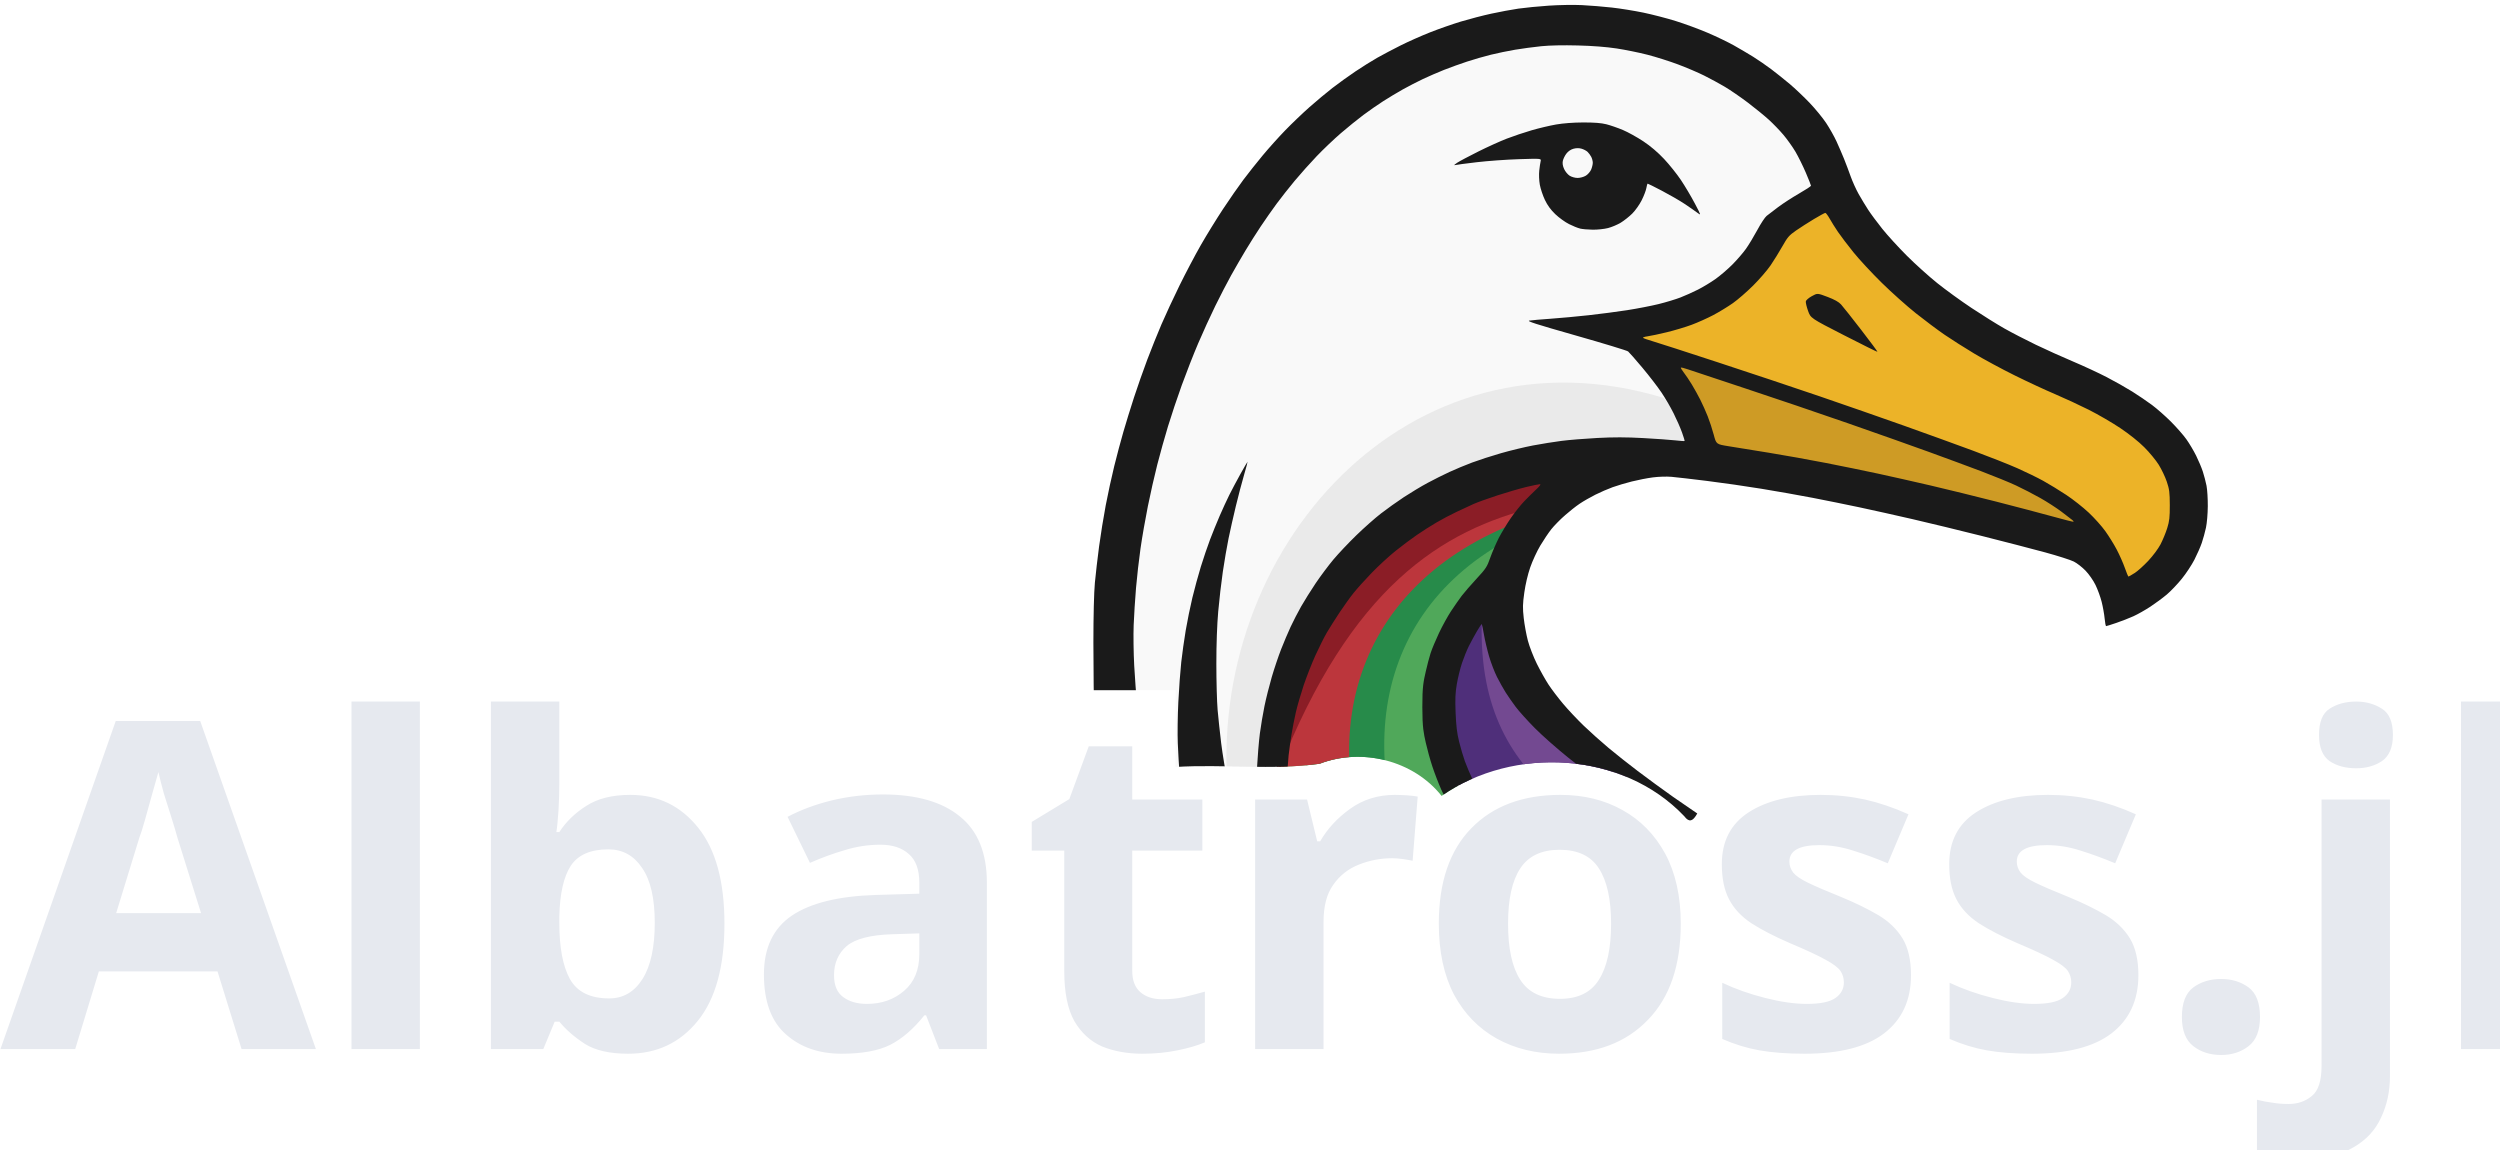
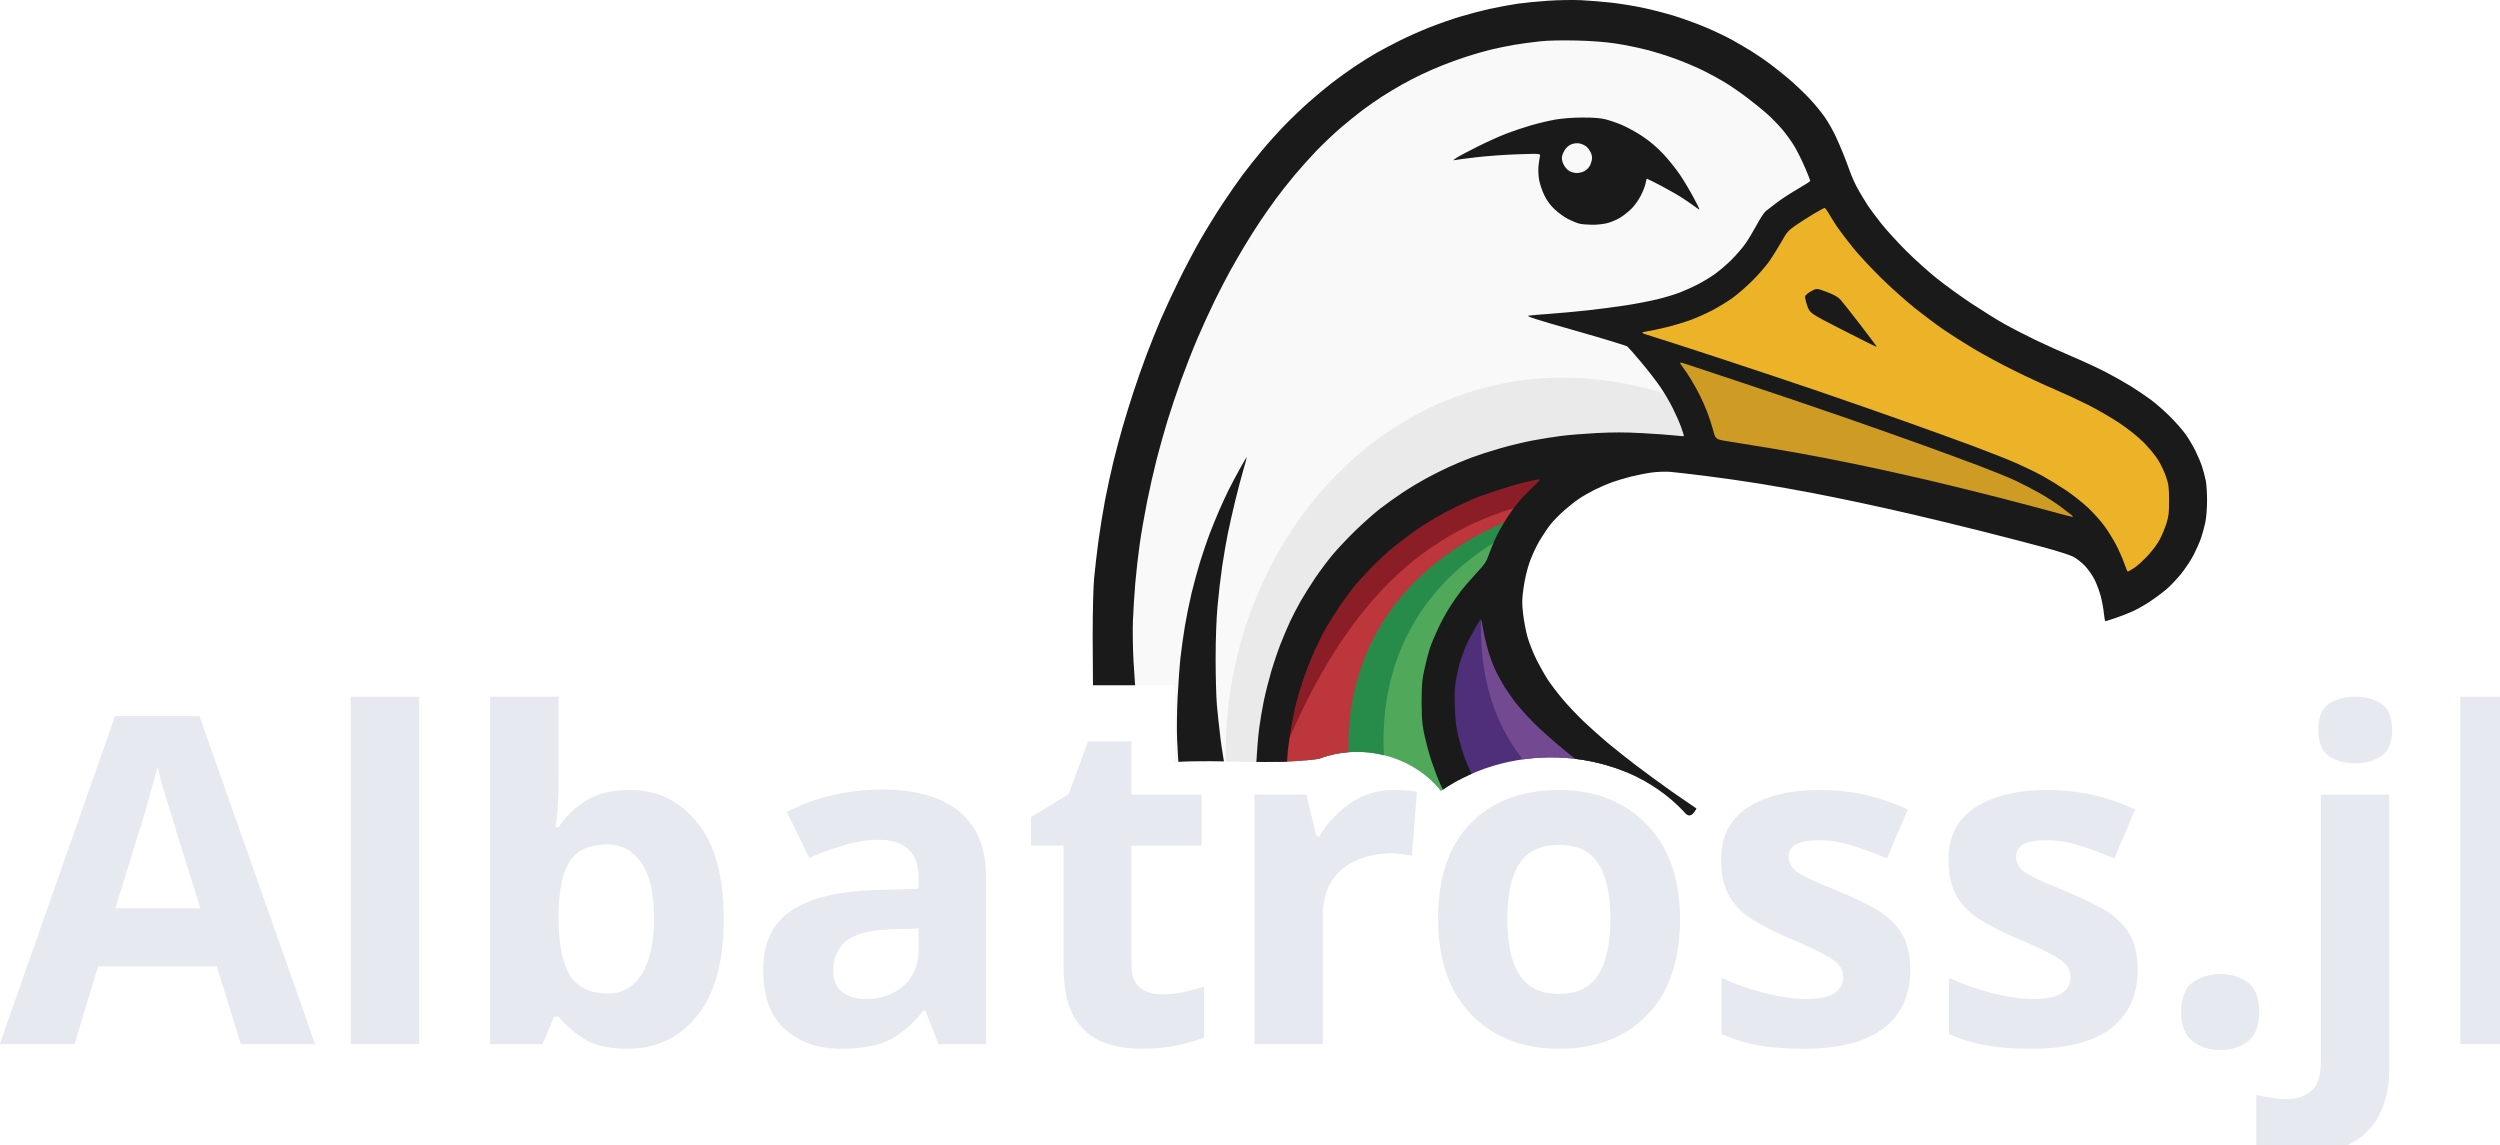
- <svg xmlns="http://www.w3.org/2000/svg" width="92.507mm" height="42.519mm" viewBox="0 0 92.507 42.519" version="1.1" id="svg1" xml:space="preserve">
+ <svg xmlns="http://www.w3.org/2000/svg" width="92.507mm" height="42.337mm" viewBox="0 0 92.507 42.337" version="1.1" id="svg1" xml:space="preserve">
  <defs id="defs1">
    <clipPath clipPathUnits="userSpaceOnUse" id="clipPath1">
      <rect style="fill:#cccccc;stroke-width:1.001;paint-order:stroke markers fill" id="rect2" width="273.932" height="225.12" x="-96.32" y="-53.76" />
    </clipPath>
    <clipPath clipPathUnits="userSpaceOnUse" id="clipPath1-8">
      <rect style="fill:#cccccc;stroke-width:1.001;paint-order:stroke markers fill" id="rect2-4" width="273.932" height="225.12" x="-96.32" y="-53.76" />
    </clipPath>
    <clipPath clipPathUnits="userSpaceOnUse" id="clipPath1-7">
      <rect style="fill:#cccccc;stroke-width:1.001;paint-order:stroke markers fill" id="rect2-5" width="273.932" height="225.12" x="-96.32" y="-53.76" />
    </clipPath>
    <clipPath clipPathUnits="userSpaceOnUse" id="clipPath1-1">
      <rect style="fill:#cccccc;stroke-width:1.001;paint-order:stroke markers fill" id="rect2-9" width="273.932" height="225.12" x="-96.32" y="-53.76" />
    </clipPath>
    <filter id="mask-powermask-path-effect229_inverse" style="color-interpolation-filters:sRGB" height="100" width="100" x="-50" y="-50">
      <feColorMatrix id="mask-powermask-path-effect229_primitive1" values="1" type="saturate" result="fbSourceGraphic" />
      <feColorMatrix id="mask-powermask-path-effect229_primitive2" values="-1 0 0 0 1 0 -1 0 0 1 0 0 -1 0 1 0 0 0 1 0 " in="fbSourceGraphic" />
    </filter>
    <clipPath clipPathUnits="userSpaceOnUse" id="clipPath5">
      <path id="path5" style="font-weight:bold;font-size:16.922px;font-family:'Tamil MN';-inkscape-font-specification:'Tamil MN Bold';writing-mode:lr-tb;direction:ltr;fill:#f9f9f9;fill-opacity:1;stroke:none;stroke-width:2.822;stroke-dasharray:none;paint-order:stroke markers fill" d="m 14.163,79.873 c -0.691,-0.21 -0.467,0.645 -0.641,1.066 -0.161,0.849 -0.582,1.982 -1.607,1.975 -0.712,0.212 -1.043,0.937 -1.591,1.367 -1.17,1.761 -1.728,3.871 -2.066,5.938 -0.166,1.415 -0.252,3.216 1.027,4.16 0.714,0.486 1.62,0.321 2.424,0.344 0.862,-0.253 0.484,-1.302 0.539,-1.968 -0.035,-0.386 -0.006,-1.513 0.121,-0.544 0.372,2.011 2.676,3.047 4.557,2.678 0.612,-0.093 1.209,-0.295 1.747,-0.602 0.405,0.574 1.107,0.591 1.725,0.457 1.336,-0.04 2.673,0.016 4.01,-0.008 -0.087,-1.729 0.375,-3.408 0.49,-5.121 0.519,-0.239 0.789,0.017 0.795,0.541 0.647,2.725 3.287,4.816 6.102,4.74 1.997,0.067 4,-0.87 5.331,-2.277 1.473,2.354 4.829,2.922 7.242,1.781 0.787,-0.409 1.795,-0.887 1.848,-1.896 0.345,-2.308 0.608,-4.662 0.419,-6.995 -0.02,-0.473 -0.31,-1.127 -0.88,-0.991 -1.844,-2.47 -5.921,-2.722 -8.047,-0.494 -0.295,0.142 -0.421,1.015 -0.797,0.51 -2.275,-2.398 -6.309,-2.614 -8.978,-0.75 -1.046,-1.32 -2.958,-1.789 -4.515,-1.19 -1.769,0.247 -3.559,0.007 -5.336,0.119 0.028,-0.944 0.004,-1.895 0.012,-2.842 -1.311,9.1e-5 -2.621,0.001 -3.932,0.002 z m 4.23,8.996 c 0.483,0.796 -0.62,0.099 -0.137,-0.07 0.093,-0.044 0.107,-0.068 0.137,0.07 z m 13.385,0.326 c 0.288,0.317 0.691,0.659 0.52,1.131 -0.557,0.049 -0.408,-0.686 -0.633,-1.018 0.042,0.028 0.067,-0.227 0.113,-0.113 z" display="none" />
      <path id="lpe_path-effect5" style="font-weight:bold;font-size:16.922px;font-family:'Tamil MN';-inkscape-font-specification:'Tamil MN Bold';writing-mode:lr-tb;direction:ltr;fill:#f9f9f9;fill-opacity:1;stroke:none;stroke-width:2.822;stroke-dasharray:none;paint-order:stroke markers fill" class="powerclip" d="M 9.664,49.516 H 61.287 V 92.378 H 9.664 Z m 4.499,30.358 c -0.691,-0.21 -0.467,0.645 -0.641,1.066 -0.161,0.849 -0.582,1.982 -1.607,1.975 -0.712,0.212 -1.043,0.937 -1.591,1.367 -1.17,1.761 -1.728,3.871 -2.066,5.938 -0.166,1.415 -0.252,3.216 1.027,4.16 0.714,0.486 1.62,0.321 2.424,0.344 0.862,-0.253 0.484,-1.302 0.539,-1.968 -0.035,-0.386 -0.006,-1.513 0.121,-0.544 0.372,2.011 2.676,3.047 4.557,2.678 0.612,-0.093 1.209,-0.295 1.747,-0.602 0.405,0.574 1.107,0.591 1.725,0.457 1.336,-0.04 2.673,0.016 4.01,-0.008 -0.087,-1.729 0.375,-3.408 0.49,-5.121 0.519,-0.239 0.789,0.017 0.795,0.541 0.647,2.725 3.287,4.816 6.102,4.74 1.997,0.067 4,-0.87 5.331,-2.277 1.473,2.354 4.829,2.922 7.242,1.781 0.787,-0.409 1.795,-0.887 1.848,-1.896 0.345,-2.308 0.608,-4.662 0.419,-6.995 -0.02,-0.473 -0.31,-1.127 -0.88,-0.991 -1.844,-2.47 -5.921,-2.722 -8.047,-0.494 -0.295,0.142 -0.421,1.015 -0.797,0.51 -2.275,-2.398 -6.309,-2.614 -8.978,-0.75 -1.046,-1.32 -2.958,-1.789 -4.515,-1.19 -1.769,0.247 -3.559,0.007 -5.336,0.119 0.028,-0.944 0.004,-1.895 0.012,-2.842 -1.311,9.1e-5 -2.621,0.001 -3.932,0.002 z m 4.23,8.996 c -0.03,-0.138 -0.043,-0.114 -0.137,-0.07 -0.483,0.169 0.62,0.866 0.137,0.07 z m 13.385,0.326 c -0.046,-0.114 -0.072,0.141 -0.113,0.113 0.224,0.331 0.075,1.067 0.633,1.018 0.171,-0.472 -0.232,-0.814 -0.52,-1.131 z" />
    </clipPath>
  </defs>
-   <g id="layer1" transform="translate(-52.08428,-4.243522)">
+   <g id="layer1" transform="translate(-52.11107,-4.425604)">
    <g id="g20" transform="translate(77.49476,-50.09027)" clip-path="url(#clipPath5)">
      <path style="fill:#f9f9f9;fill-opacity:1;stroke-width:2.822;paint-order:stroke markers fill" d="m 21.364,87.36 h -4.368 l -1.518,-10.626 3.092,-11.421 6.247,-7.635 5.237,-2.335 5.3,0.063 4.102,1.893 3.155,3.534 -0.126,0.82 -2.019,1.073 -2.019,2.461 -4.038,1.262 h -1.451 l 2.903,0.947 1.199,2.145 -8.14,0.694 -5.048,4.291 -2.461,5.048 z" id="path2" />
      <path style="opacity:1;fill:#50a85a;fill-opacity:1;stroke-width:2.822;paint-order:stroke markers fill" d="m 22.382,87.366 h 8.979 l -2.985,-4.187 -0.452,-4.122 2.174,-3.416 2.569,-3.812 -2.965,-0.141 -4.941,3.529 -2.71,4.885 -0.282,4.8 z" id="path10" />
      <path style="fill:#278b4a;fill-opacity:1;stroke-width:2.148;paint-order:stroke markers fill" d="M 23.182,87.366 H 27.104 C 24.246,81.044 26.163,75.491 32.463,73.423 l 0.94,-1.835 -8.842,3.629 -1.57,4.885 -0.164,4.8 z" id="path11" />
      <path style="fill:#bc363c;fill-opacity:1;stroke-width:2.148;paint-order:stroke markers fill" d="m 22.124,87.366 h 3.614 C 22.881,81.044 25.105,75.491 31.405,73.423 l 0.94,-1.835 -8.842,3.629 -1.57,4.885 -0.164,4.8 z" id="path12" />
      <path style="opacity:1;fill:#eaeaea;fill-opacity:1;stroke-width:2.822;paint-order:stroke markers fill" d="m 20.036,83.773 c -0.851,-9.089 6.66,-17.591 16.125,-14.713 l 1.658,2.258 C 20.194,71.027 21.277,84.317 21.834,87.357 l -1.134,0.011 c 0,0 -1.329,-2.142 -0.664,-3.596 z" id="path13" />
      <path style="fill:#ecb328;fill-opacity:1;stroke-width:2.822;paint-order:stroke markers fill" d="m 42.066,61.391 -3.881,3.842 -4.001,1.262 16.278,6.514 2.667,3.624 2.498,-3.216 -2.053,-3.45 -7.026,-3.828 z" id="path14" />
      <path style="fill:#ce9b25;fill-opacity:1;stroke-width:2.822;paint-order:stroke markers fill" d="m 35.737,67.359 2.058,4.034 11.019,2.464 3.276,0.379 c 0,0 -0.027,-0.162 -0.244,-0.596 C 51.629,73.207 49.815,72.286 49.815,72.286 l -5.821,-2.193 z" id="path15" />
      <path style="opacity:1;fill:#4f2f7a;fill-opacity:1;stroke-width:2.822;paint-order:stroke markers fill" d="m 29.587,76.607 c -2.727,3.514 -2.442,7.089 2.976,10.745 l 7.718,0.024 C 36.225,84.249 31.496,81.747 29.587,76.607 Z" id="path16" />
      <path style="opacity:1;fill:#734991;fill-opacity:1;stroke-width:2.822;paint-order:stroke markers fill" d="m 29.417,77.413 c -0.139,6.23 4.503,7.93 10.333,9.956 -5.607,-4.292 -10.333,-9.956 -10.333,-9.956 z" id="path17" />
      <path style="opacity:1;fill:#8b1d26;fill-opacity:1;stroke-width:2.822;paint-order:stroke markers fill" d="m 21.908,82.841 c 2.662,-6.747 5.996,-8.904 9.582,-9.756 l 1.307,-1.612 -4.443,1.22 -5.052,3.702 z" id="path18" />
      <path style="fill:#1a1a1a;fill-opacity:1" d="m 14.669,87.264 c 0.013,-0.063 0.06,-0.33 0.105,-0.594 0.044,-0.264 0.119,-0.826 0.165,-1.25 0.046,-0.424 0.106,-1.183 0.133,-1.688 0.034,-0.642 0.038,-1.379 0.012,-2.458 -0.02,-0.848 -0.036,-2.273 -0.036,-3.167 5.39e-4,-0.993 0.022,-1.852 0.055,-2.208 0.03,-0.321 0.1,-0.928 0.156,-1.348 0.056,-0.421 0.167,-1.105 0.246,-1.521 0.079,-0.416 0.22,-1.065 0.313,-1.442 0.093,-0.378 0.245,-0.949 0.338,-1.269 0.093,-0.321 0.27,-0.897 0.395,-1.28 0.125,-0.384 0.346,-1.012 0.491,-1.397 0.146,-0.385 0.381,-0.972 0.524,-1.304 0.142,-0.332 0.443,-0.979 0.668,-1.438 0.225,-0.458 0.581,-1.133 0.791,-1.5 0.21,-0.367 0.579,-0.965 0.82,-1.331 0.241,-0.365 0.58,-0.853 0.753,-1.083 0.173,-0.231 0.494,-0.635 0.713,-0.899 0.219,-0.264 0.595,-0.683 0.837,-0.932 0.241,-0.249 0.645,-0.635 0.897,-0.858 0.252,-0.223 0.635,-0.542 0.85,-0.709 0.216,-0.167 0.597,-0.442 0.847,-0.61 0.25,-0.168 0.618,-0.398 0.816,-0.51 0.199,-0.112 0.586,-0.316 0.861,-0.454 0.275,-0.138 0.763,-0.355 1.084,-0.482 0.321,-0.127 0.837,-0.308 1.146,-0.401 0.309,-0.093 0.815,-0.225 1.124,-0.292 0.309,-0.067 0.759,-0.151 1,-0.186 0.241,-0.035 0.747,-0.084 1.125,-0.11 0.378,-0.026 0.931,-0.035 1.229,-0.02 0.298,0.015 0.795,0.055 1.104,0.09 0.309,0.034 0.833,0.119 1.163,0.187 0.33,0.069 0.87,0.208 1.199,0.311 0.329,0.102 0.861,0.298 1.182,0.435 0.321,0.137 0.756,0.346 0.968,0.465 0.211,0.119 0.534,0.309 0.718,0.423 0.183,0.114 0.483,0.321 0.667,0.459 0.183,0.138 0.493,0.386 0.688,0.55 0.195,0.164 0.525,0.478 0.734,0.696 0.209,0.219 0.484,0.554 0.611,0.745 0.127,0.191 0.3,0.498 0.384,0.681 0.084,0.183 0.209,0.474 0.279,0.646 0.069,0.172 0.18,0.465 0.246,0.652 0.066,0.187 0.198,0.477 0.292,0.646 0.095,0.169 0.254,0.432 0.354,0.586 0.1,0.154 0.337,0.473 0.525,0.708 0.189,0.236 0.596,0.682 0.906,0.992 0.31,0.31 0.817,0.766 1.126,1.014 0.309,0.248 0.881,0.663 1.271,0.922 0.39,0.259 0.933,0.598 1.208,0.754 0.275,0.156 0.8,0.427 1.167,0.604 0.367,0.177 0.985,0.456 1.375,0.62 0.39,0.165 0.952,0.425 1.25,0.58 0.298,0.154 0.723,0.395 0.945,0.534 0.222,0.139 0.55,0.362 0.729,0.495 0.179,0.133 0.496,0.412 0.703,0.619 0.207,0.208 0.465,0.501 0.572,0.653 0.108,0.151 0.269,0.423 0.359,0.604 0.09,0.181 0.202,0.447 0.249,0.592 0.047,0.145 0.108,0.379 0.136,0.521 0.028,0.142 0.049,0.483 0.047,0.758 -0.002,0.282 -0.032,0.63 -0.068,0.797 -0.035,0.164 -0.105,0.417 -0.155,0.563 -0.05,0.146 -0.172,0.424 -0.272,0.619 -0.1,0.195 -0.31,0.514 -0.468,0.708 -0.158,0.195 -0.406,0.456 -0.553,0.58 -0.147,0.124 -0.421,0.327 -0.61,0.451 -0.189,0.124 -0.47,0.283 -0.625,0.353 -0.155,0.07 -0.44,0.182 -0.633,0.247 -0.193,0.066 -0.364,0.119 -0.379,0.119 -0.015,0 -0.04,-0.127 -0.054,-0.283 -0.015,-0.156 -0.064,-0.432 -0.11,-0.615 -0.046,-0.182 -0.149,-0.465 -0.229,-0.627 -0.081,-0.166 -0.242,-0.397 -0.367,-0.526 -0.122,-0.127 -0.317,-0.279 -0.434,-0.338 -0.116,-0.059 -0.594,-0.212 -1.06,-0.339 -0.467,-0.127 -1.514,-0.399 -2.328,-0.604 -0.814,-0.205 -1.976,-0.487 -2.583,-0.627 -0.607,-0.14 -1.488,-0.336 -1.958,-0.436 -0.47,-0.1 -1.248,-0.258 -1.73,-0.351 -0.481,-0.093 -1.334,-0.244 -1.896,-0.336 -0.561,-0.092 -1.471,-0.223 -2.021,-0.291 -0.55,-0.068 -1.142,-0.137 -1.315,-0.152 -0.178,-0.015 -0.477,-0.006 -0.688,0.022 -0.205,0.027 -0.555,0.095 -0.777,0.151 -0.223,0.056 -0.541,0.151 -0.708,0.211 -0.167,0.06 -0.454,0.184 -0.637,0.276 -0.183,0.092 -0.446,0.242 -0.583,0.335 -0.138,0.092 -0.389,0.291 -0.56,0.442 -0.17,0.151 -0.392,0.378 -0.492,0.504 -0.1,0.126 -0.283,0.398 -0.406,0.604 -0.123,0.206 -0.291,0.569 -0.373,0.807 -0.091,0.263 -0.176,0.627 -0.219,0.932 -0.06,0.427 -0.063,0.565 -0.021,0.943 0.027,0.244 0.097,0.622 0.154,0.839 0.058,0.218 0.207,0.602 0.332,0.854 0.125,0.252 0.32,0.599 0.433,0.771 0.113,0.172 0.355,0.491 0.538,0.708 0.182,0.218 0.527,0.583 0.765,0.813 0.239,0.229 0.649,0.596 0.912,0.816 0.263,0.22 0.75,0.606 1.082,0.857 0.332,0.252 0.923,0.684 1.313,0.96 0.39,0.276 1.29,0.885 2,1.353 0.71,0.468 1.516,0.997 1.791,1.175 0.275,0.178 0.742,0.482 1.039,0.675 0.539,0.35 0.539,0.35 -0.622,0.35 -0.916,0 -1.174,-0.012 -1.226,-0.056 -0.036,-0.031 -0.356,-0.253 -0.712,-0.492 -0.355,-0.24 -0.749,-0.509 -0.875,-0.597 -0.126,-0.089 -0.407,-0.283 -0.625,-0.431 -0.218,-0.149 -0.818,-0.571 -1.333,-0.938 -0.516,-0.367 -1.312,-0.949 -1.769,-1.292 -0.457,-0.343 -1.161,-0.888 -1.563,-1.211 -0.402,-0.323 -0.952,-0.809 -1.222,-1.081 -0.27,-0.272 -0.591,-0.628 -0.713,-0.792 -0.122,-0.163 -0.29,-0.405 -0.373,-0.537 -0.083,-0.132 -0.226,-0.389 -0.318,-0.57 -0.091,-0.182 -0.222,-0.524 -0.291,-0.76 -0.069,-0.236 -0.154,-0.597 -0.189,-0.802 -0.035,-0.205 -0.071,-0.379 -0.08,-0.389 -0.009,-0.009 -0.091,0.111 -0.182,0.268 -0.091,0.156 -0.224,0.402 -0.297,0.546 -0.072,0.144 -0.186,0.425 -0.253,0.625 -0.067,0.2 -0.153,0.551 -0.192,0.78 -0.056,0.328 -0.065,0.554 -0.045,1.063 0.019,0.477 0.052,0.754 0.128,1.063 0.056,0.229 0.153,0.557 0.215,0.729 0.062,0.172 0.201,0.5 0.308,0.729 0.107,0.229 0.314,0.614 0.458,0.854 0.145,0.241 0.386,0.606 0.537,0.813 0.151,0.206 0.391,0.509 0.535,0.672 0.144,0.163 0.37,0.408 0.502,0.543 0.132,0.135 0.391,0.377 0.574,0.537 0.183,0.16 0.436,0.377 0.563,0.482 0.126,0.105 0.257,0.201 0.292,0.215 0.034,0.013 -0.365,0.025 -0.887,0.027 -0.95,0.003 -0.95,0.003 -1.439,-0.486 -0.269,-0.269 -0.631,-0.668 -0.805,-0.885 -0.174,-0.218 -0.438,-0.574 -0.587,-0.792 -0.149,-0.218 -0.377,-0.59 -0.507,-0.826 -0.13,-0.237 -0.318,-0.612 -0.418,-0.833 -0.099,-0.221 -0.248,-0.609 -0.331,-0.861 -0.083,-0.252 -0.191,-0.646 -0.242,-0.875 -0.078,-0.356 -0.126,-0.548 -0.127,-1.313 -0.002,-0.78 0.044,-0.95 0.125,-1.313 0.051,-0.229 0.133,-0.539 0.181,-0.688 0.048,-0.149 0.187,-0.481 0.308,-0.738 0.121,-0.257 0.322,-0.623 0.447,-0.813 0.125,-0.19 0.302,-0.444 0.394,-0.566 0.092,-0.121 0.338,-0.406 0.548,-0.632 0.351,-0.379 0.391,-0.441 0.51,-0.78 0.071,-0.202 0.213,-0.53 0.314,-0.728 0.102,-0.198 0.302,-0.529 0.445,-0.736 0.143,-0.207 0.364,-0.485 0.492,-0.619 0.128,-0.134 0.328,-0.332 0.445,-0.441 0.141,-0.131 0.189,-0.198 0.141,-0.198 -0.039,3e-5 -0.268,0.047 -0.509,0.105 -0.241,0.058 -0.723,0.199 -1.073,0.313 -0.349,0.114 -0.743,0.256 -0.875,0.316 -0.132,0.06 -0.413,0.19 -0.625,0.29 -0.212,0.1 -0.55,0.278 -0.75,0.396 -0.2,0.118 -0.524,0.324 -0.719,0.458 -0.195,0.133 -0.551,0.4 -0.792,0.593 -0.241,0.193 -0.634,0.555 -0.875,0.804 -0.241,0.249 -0.543,0.585 -0.672,0.745 -0.129,0.16 -0.365,0.489 -0.524,0.729 -0.159,0.241 -0.367,0.569 -0.463,0.731 -0.095,0.161 -0.285,0.537 -0.421,0.836 -0.136,0.298 -0.334,0.801 -0.44,1.116 -0.105,0.315 -0.236,0.764 -0.29,0.998 -0.054,0.233 -0.128,0.612 -0.165,0.841 -0.036,0.229 -0.084,0.576 -0.106,0.771 -0.022,0.195 -0.052,0.673 -0.067,1.063 -0.016,0.416 -0.007,0.983 0.021,1.375 0.026,0.367 0.093,0.976 0.148,1.354 0.055,0.378 0.126,0.824 0.158,0.991 0.058,0.303 0.058,0.303 -0.508,0.292 -0.566,-0.012 -0.566,-0.012 -0.659,-0.491 -0.051,-0.264 -0.122,-0.723 -0.157,-1.021 -0.035,-0.298 -0.085,-0.902 -0.111,-1.342 -0.035,-0.592 -0.035,-1.026 -5.4e-4,-1.667 0.026,-0.477 0.076,-1.091 0.112,-1.366 0.036,-0.275 0.112,-0.73 0.17,-1.012 0.057,-0.282 0.18,-0.769 0.271,-1.082 0.092,-0.314 0.248,-0.777 0.347,-1.03 0.099,-0.253 0.257,-0.625 0.351,-0.828 0.094,-0.203 0.268,-0.54 0.387,-0.75 0.119,-0.21 0.362,-0.597 0.539,-0.861 0.178,-0.264 0.472,-0.657 0.654,-0.875 0.182,-0.218 0.563,-0.621 0.847,-0.897 0.284,-0.276 0.694,-0.639 0.912,-0.808 0.218,-0.169 0.602,-0.443 0.854,-0.609 0.252,-0.166 0.646,-0.402 0.875,-0.525 0.229,-0.123 0.593,-0.306 0.809,-0.405 0.216,-0.1 0.591,-0.256 0.833,-0.347 0.243,-0.091 0.725,-0.248 1.072,-0.347 0.347,-0.1 0.881,-0.229 1.188,-0.287 0.306,-0.058 0.78,-0.134 1.052,-0.169 0.272,-0.035 0.868,-0.084 1.325,-0.108 0.602,-0.032 1.066,-0.031 1.688,0.003 0.472,0.026 1.009,0.064 1.193,0.085 0.184,0.021 0.342,0.032 0.349,0.024 0.008,-0.008 -0.036,-0.153 -0.097,-0.322 -0.061,-0.169 -0.2,-0.487 -0.31,-0.705 -0.109,-0.219 -0.312,-0.566 -0.45,-0.771 -0.138,-0.205 -0.455,-0.617 -0.705,-0.915 -0.25,-0.298 -0.487,-0.568 -0.527,-0.601 -0.04,-0.033 -0.91,-0.298 -1.934,-0.589 -1.506,-0.429 -1.834,-0.534 -1.716,-0.553 0.08,-0.013 0.436,-0.044 0.792,-0.069 0.355,-0.025 0.983,-0.083 1.396,-0.129 0.413,-0.045 1.052,-0.129 1.421,-0.186 0.369,-0.057 0.894,-0.159 1.167,-0.226 0.272,-0.067 0.638,-0.178 0.813,-0.246 0.175,-0.068 0.466,-0.199 0.646,-0.29 0.18,-0.091 0.468,-0.265 0.64,-0.386 0.172,-0.121 0.454,-0.362 0.627,-0.535 0.173,-0.173 0.401,-0.437 0.507,-0.586 0.106,-0.149 0.296,-0.464 0.423,-0.7 0.126,-0.236 0.281,-0.47 0.343,-0.52 0.062,-0.05 0.256,-0.198 0.43,-0.329 0.174,-0.131 0.518,-0.353 0.764,-0.495 0.246,-0.141 0.448,-0.273 0.448,-0.292 0,-0.019 -0.086,-0.237 -0.192,-0.484 -0.105,-0.247 -0.279,-0.597 -0.385,-0.778 -0.107,-0.18 -0.308,-0.462 -0.447,-0.626 -0.139,-0.164 -0.383,-0.416 -0.542,-0.56 -0.159,-0.145 -0.507,-0.428 -0.774,-0.631 -0.267,-0.202 -0.649,-0.464 -0.848,-0.582 -0.199,-0.118 -0.543,-0.305 -0.764,-0.415 -0.221,-0.111 -0.66,-0.298 -0.975,-0.416 -0.315,-0.118 -0.824,-0.279 -1.13,-0.357 -0.307,-0.079 -0.818,-0.183 -1.136,-0.231 -0.375,-0.057 -0.88,-0.097 -1.436,-0.111 -0.54,-0.014 -1.042,-0.004 -1.354,0.028 -0.273,0.028 -0.706,0.086 -0.962,0.129 -0.256,0.043 -0.659,0.126 -0.896,0.185 -0.237,0.058 -0.637,0.173 -0.889,0.256 -0.252,0.083 -0.636,0.221 -0.854,0.308 -0.218,0.087 -0.565,0.237 -0.771,0.334 -0.206,0.097 -0.544,0.271 -0.75,0.387 -0.206,0.116 -0.534,0.313 -0.729,0.438 -0.195,0.125 -0.523,0.353 -0.729,0.507 -0.206,0.154 -0.581,0.457 -0.834,0.675 -0.252,0.218 -0.654,0.6 -0.893,0.85 -0.239,0.25 -0.605,0.66 -0.815,0.912 -0.21,0.252 -0.512,0.636 -0.673,0.854 -0.16,0.218 -0.423,0.593 -0.583,0.833 -0.161,0.241 -0.416,0.644 -0.567,0.896 -0.151,0.252 -0.39,0.665 -0.53,0.917 -0.14,0.252 -0.403,0.758 -0.583,1.125 -0.18,0.367 -0.467,0.995 -0.638,1.396 -0.171,0.401 -0.443,1.096 -0.605,1.543 -0.162,0.448 -0.391,1.132 -0.509,1.521 -0.118,0.389 -0.297,1.025 -0.396,1.415 -0.1,0.39 -0.257,1.083 -0.349,1.542 -0.092,0.458 -0.215,1.161 -0.272,1.563 -0.057,0.401 -0.132,1.057 -0.166,1.458 -0.034,0.401 -0.073,1.02 -0.087,1.375 -0.014,0.355 -0.005,1.03 0.02,1.5 0.025,0.47 0.073,1.098 0.108,1.396 0.034,0.298 0.101,0.785 0.148,1.083 0.047,0.298 0.141,0.804 0.208,1.125 0.067,0.321 0.199,0.865 0.292,1.208 0.093,0.344 0.282,0.972 0.42,1.396 0.138,0.424 0.36,1.061 0.493,1.417 0.133,0.355 0.255,0.679 0.27,0.719 0.027,0.069 -0.081,0.073 -1.917,0.073 -1.945,0 -1.945,0 -1.921,-0.115 z M 53.574,75.541 c 0.111,-0.071 0.338,-0.275 0.506,-0.454 0.174,-0.185 0.37,-0.448 0.455,-0.611 0.082,-0.157 0.193,-0.426 0.247,-0.598 0.082,-0.262 0.097,-0.4 0.096,-0.854 -0.002,-0.47 -0.016,-0.585 -0.11,-0.864 -0.059,-0.177 -0.194,-0.459 -0.298,-0.627 -0.104,-0.167 -0.345,-0.46 -0.536,-0.65 -0.211,-0.211 -0.558,-0.487 -0.888,-0.709 -0.298,-0.2 -0.823,-0.505 -1.167,-0.678 -0.344,-0.173 -0.905,-0.433 -1.247,-0.578 -0.343,-0.145 -1.012,-0.455 -1.488,-0.691 -0.476,-0.235 -1.152,-0.6 -1.502,-0.81 -0.35,-0.21 -0.844,-0.524 -1.096,-0.696 -0.252,-0.173 -0.73,-0.53 -1.062,-0.794 -0.332,-0.264 -0.901,-0.772 -1.264,-1.129 -0.363,-0.357 -0.834,-0.864 -1.047,-1.128 -0.213,-0.264 -0.471,-0.604 -0.574,-0.756 -0.103,-0.152 -0.241,-0.372 -0.307,-0.49 -0.066,-0.117 -0.138,-0.213 -0.16,-0.213 -0.022,-2.3e-5 -0.209,0.102 -0.417,0.226 -0.207,0.124 -0.507,0.317 -0.667,0.427 -0.256,0.178 -0.315,0.245 -0.504,0.581 -0.118,0.209 -0.315,0.528 -0.438,0.708 -0.123,0.18 -0.412,0.516 -0.643,0.745 -0.23,0.229 -0.568,0.523 -0.751,0.652 -0.183,0.129 -0.51,0.329 -0.728,0.444 -0.218,0.115 -0.578,0.276 -0.802,0.359 -0.223,0.083 -0.634,0.206 -0.914,0.274 -0.279,0.068 -0.6,0.136 -0.711,0.151 -0.112,0.015 -0.188,0.041 -0.169,0.058 0.019,0.017 0.174,0.072 0.346,0.122 0.172,0.05 1.259,0.401 2.417,0.781 1.157,0.379 2.845,0.943 3.75,1.252 0.905,0.309 2.321,0.803 3.146,1.096 0.825,0.294 1.978,0.711 2.563,0.928 0.584,0.217 1.316,0.506 1.625,0.643 0.309,0.137 0.741,0.347 0.958,0.467 0.218,0.12 0.602,0.355 0.854,0.522 0.252,0.167 0.627,0.463 0.833,0.657 0.206,0.194 0.482,0.502 0.612,0.684 0.131,0.182 0.321,0.489 0.423,0.683 0.102,0.194 0.237,0.498 0.299,0.675 0.062,0.178 0.123,0.323 0.135,0.323 0.012,0 0.113,-0.058 0.223,-0.129 z M 42.818,66.736 c -1.229,-0.629 -1.229,-0.629 -1.325,-0.898 -0.053,-0.148 -0.09,-0.305 -0.083,-0.349 0.007,-0.047 0.1,-0.129 0.221,-0.196 0.208,-0.115 0.208,-0.115 0.583,0.027 0.258,0.098 0.414,0.185 0.5,0.28 0.069,0.075 0.404,0.498 0.744,0.939 0.341,0.441 0.612,0.807 0.604,0.814 -0.008,0.007 -0.568,-0.271 -1.244,-0.617 z m 8.452,6.839 c -0.035,-0.028 -0.213,-0.166 -0.397,-0.305 -0.184,-0.139 -0.538,-0.368 -0.788,-0.509 -0.25,-0.141 -0.651,-0.348 -0.892,-0.461 -0.24,-0.113 -0.822,-0.35 -1.291,-0.528 -0.47,-0.177 -1.342,-0.5 -1.938,-0.716 -0.596,-0.217 -1.946,-0.695 -3,-1.062 -1.054,-0.367 -2.76,-0.946 -3.792,-1.287 -1.031,-0.341 -1.986,-0.658 -2.121,-0.705 -0.135,-0.047 -0.255,-0.077 -0.265,-0.066 -0.011,0.011 0.037,0.091 0.105,0.178 0.069,0.087 0.202,0.284 0.296,0.439 0.094,0.154 0.237,0.412 0.318,0.572 0.081,0.16 0.205,0.437 0.275,0.615 0.071,0.178 0.171,0.483 0.222,0.678 0.094,0.354 0.094,0.354 0.548,0.427 0.25,0.04 0.923,0.149 1.496,0.242 0.573,0.093 1.52,0.263 2.104,0.377 0.584,0.114 1.456,0.293 1.938,0.397 0.481,0.104 1.353,0.301 1.938,0.437 0.584,0.136 1.681,0.406 2.438,0.599 0.756,0.194 1.703,0.444 2.104,0.555 0.401,0.112 0.737,0.196 0.747,0.188 0.01,-0.008 -0.011,-0.038 -0.045,-0.066 z M 18.968,87.284 c -0.014,-0.052 -0.09,-0.347 -0.169,-0.656 -0.079,-0.309 -0.191,-0.834 -0.25,-1.166 -0.059,-0.332 -0.144,-0.895 -0.188,-1.25 -0.045,-0.355 -0.1,-0.899 -0.123,-1.209 -0.023,-0.309 -0.053,-0.834 -0.067,-1.167 -0.014,-0.332 -0.005,-1.017 0.02,-1.521 0.025,-0.504 0.074,-1.17 0.108,-1.479 0.034,-0.309 0.109,-0.838 0.165,-1.174 0.057,-0.336 0.167,-0.88 0.246,-1.208 0.079,-0.328 0.221,-0.848 0.315,-1.155 0.095,-0.307 0.248,-0.757 0.34,-1 0.092,-0.243 0.253,-0.639 0.357,-0.879 0.104,-0.241 0.264,-0.588 0.355,-0.771 0.091,-0.183 0.278,-0.535 0.415,-0.781 0.137,-0.246 0.254,-0.448 0.261,-0.448 0.007,0 -0.052,0.22 -0.131,0.49 -0.079,0.269 -0.215,0.79 -0.304,1.156 -0.089,0.367 -0.21,0.906 -0.27,1.198 -0.06,0.292 -0.154,0.845 -0.211,1.229 -0.056,0.384 -0.133,1.045 -0.17,1.469 -0.043,0.489 -0.069,1.197 -0.069,1.938 -8.3e-5,0.642 0.021,1.41 0.047,1.708 0.026,0.298 0.086,0.851 0.132,1.229 0.046,0.378 0.158,1.053 0.248,1.5 0.09,0.447 0.266,1.178 0.391,1.625 0.125,0.447 0.338,1.132 0.474,1.522 0.136,0.39 0.269,0.751 0.296,0.802 0.05,0.093 0.05,0.093 -1.072,0.093 -1.122,0 -1.122,0 -1.148,-0.094 z M 33.058,62.791 c -0.086,-0.02 -0.272,-0.095 -0.414,-0.167 -0.142,-0.072 -0.368,-0.235 -0.503,-0.364 -0.168,-0.16 -0.289,-0.326 -0.385,-0.527 -0.077,-0.161 -0.162,-0.415 -0.189,-0.564 -0.027,-0.153 -0.037,-0.38 -0.021,-0.521 0.015,-0.138 0.038,-0.295 0.052,-0.35 0.024,-0.1 0.024,-0.1 -0.805,-0.074 -0.456,0.014 -1.157,0.065 -1.558,0.112 -0.401,0.047 -0.767,0.096 -0.813,0.108 -0.046,0.012 -0.008,-0.027 0.083,-0.086 0.092,-0.06 0.445,-0.247 0.785,-0.417 0.34,-0.17 0.814,-0.384 1.054,-0.477 0.24,-0.093 0.655,-0.232 0.923,-0.31 0.268,-0.078 0.675,-0.174 0.904,-0.214 0.259,-0.045 0.638,-0.074 1,-0.075 0.403,-0.001 0.667,0.019 0.854,0.066 0.149,0.037 0.426,0.133 0.616,0.213 0.19,0.08 0.53,0.269 0.756,0.419 0.268,0.178 0.533,0.404 0.766,0.651 0.196,0.208 0.477,0.56 0.626,0.782 0.149,0.222 0.379,0.611 0.512,0.863 0.241,0.458 0.241,0.458 0.088,0.342 -0.084,-0.064 -0.299,-0.213 -0.477,-0.331 -0.178,-0.118 -0.551,-0.333 -0.828,-0.478 -0.277,-0.145 -0.514,-0.263 -0.526,-0.263 -0.012,0 -0.033,0.072 -0.048,0.16 -0.014,0.088 -0.091,0.291 -0.172,0.452 -0.08,0.161 -0.238,0.384 -0.351,0.496 -0.113,0.112 -0.305,0.264 -0.427,0.338 -0.122,0.074 -0.334,0.163 -0.471,0.198 -0.137,0.035 -0.39,0.062 -0.563,0.06 -0.173,-0.002 -0.384,-0.021 -0.47,-0.041 z m 0.211,-1.956 c 0.076,-0.046 0.165,-0.149 0.198,-0.228 0.033,-0.079 0.06,-0.192 0.06,-0.251 0,-0.059 -0.026,-0.158 -0.058,-0.22 -0.032,-0.062 -0.095,-0.146 -0.14,-0.187 -0.045,-0.041 -0.144,-0.092 -0.221,-0.114 -0.09,-0.026 -0.194,-0.025 -0.296,0.003 -0.098,0.026 -0.197,0.095 -0.262,0.18 -0.058,0.076 -0.117,0.198 -0.132,0.271 -0.018,0.089 -0.002,0.189 0.048,0.298 0.041,0.091 0.132,0.202 0.203,0.248 0.073,0.047 0.202,0.083 0.296,0.083 0.095,3.1e-4 0.226,-0.036 0.305,-0.084 z" id="path19" />
    </g>
-     <text xml:space="preserve" style="font-weight:bold;font-size:16.922px;font-family:'Tamil MN';-inkscape-font-specification:'Tamil MN Bold';writing-mode:lr-tb;direction:ltr;fill:#e6e9ef;fill-opacity:1;stroke:none;stroke-width:2.822;stroke-dasharray:none;paint-order:stroke markers fill" x="52.103" y="43.061" id="text2-0-9">
-       <tspan style="fill:#e6e9ef;fill-opacity:1;stroke:none;stroke-width:2.822;stroke-dasharray:none" x="52.103" y="43.061" id="tspan3-6-0">Albatross.jl</tspan>
+     <text xml:space="preserve" style="font-weight:bold;font-size:16.922px;font-family:'Tamil MN';-inkscape-font-specification:'Tamil MN Bold';writing-mode:lr-tb;direction:ltr;fill:#e6e9ef;fill-opacity:1;stroke:#000000;stroke-width:0.706;stroke-dasharray:none;paint-order:stroke markers fill" x="52.103" y="43.061" id="text2-0-9">
+       <tspan style="fill:#e6e9ef;fill-opacity:1;stroke:none;stroke-width:0.706;stroke-dasharray:none" x="52.103" y="43.061" id="tspan3-6-0">Albatross.jl</tspan>
    </text>
  </g>
</svg>
